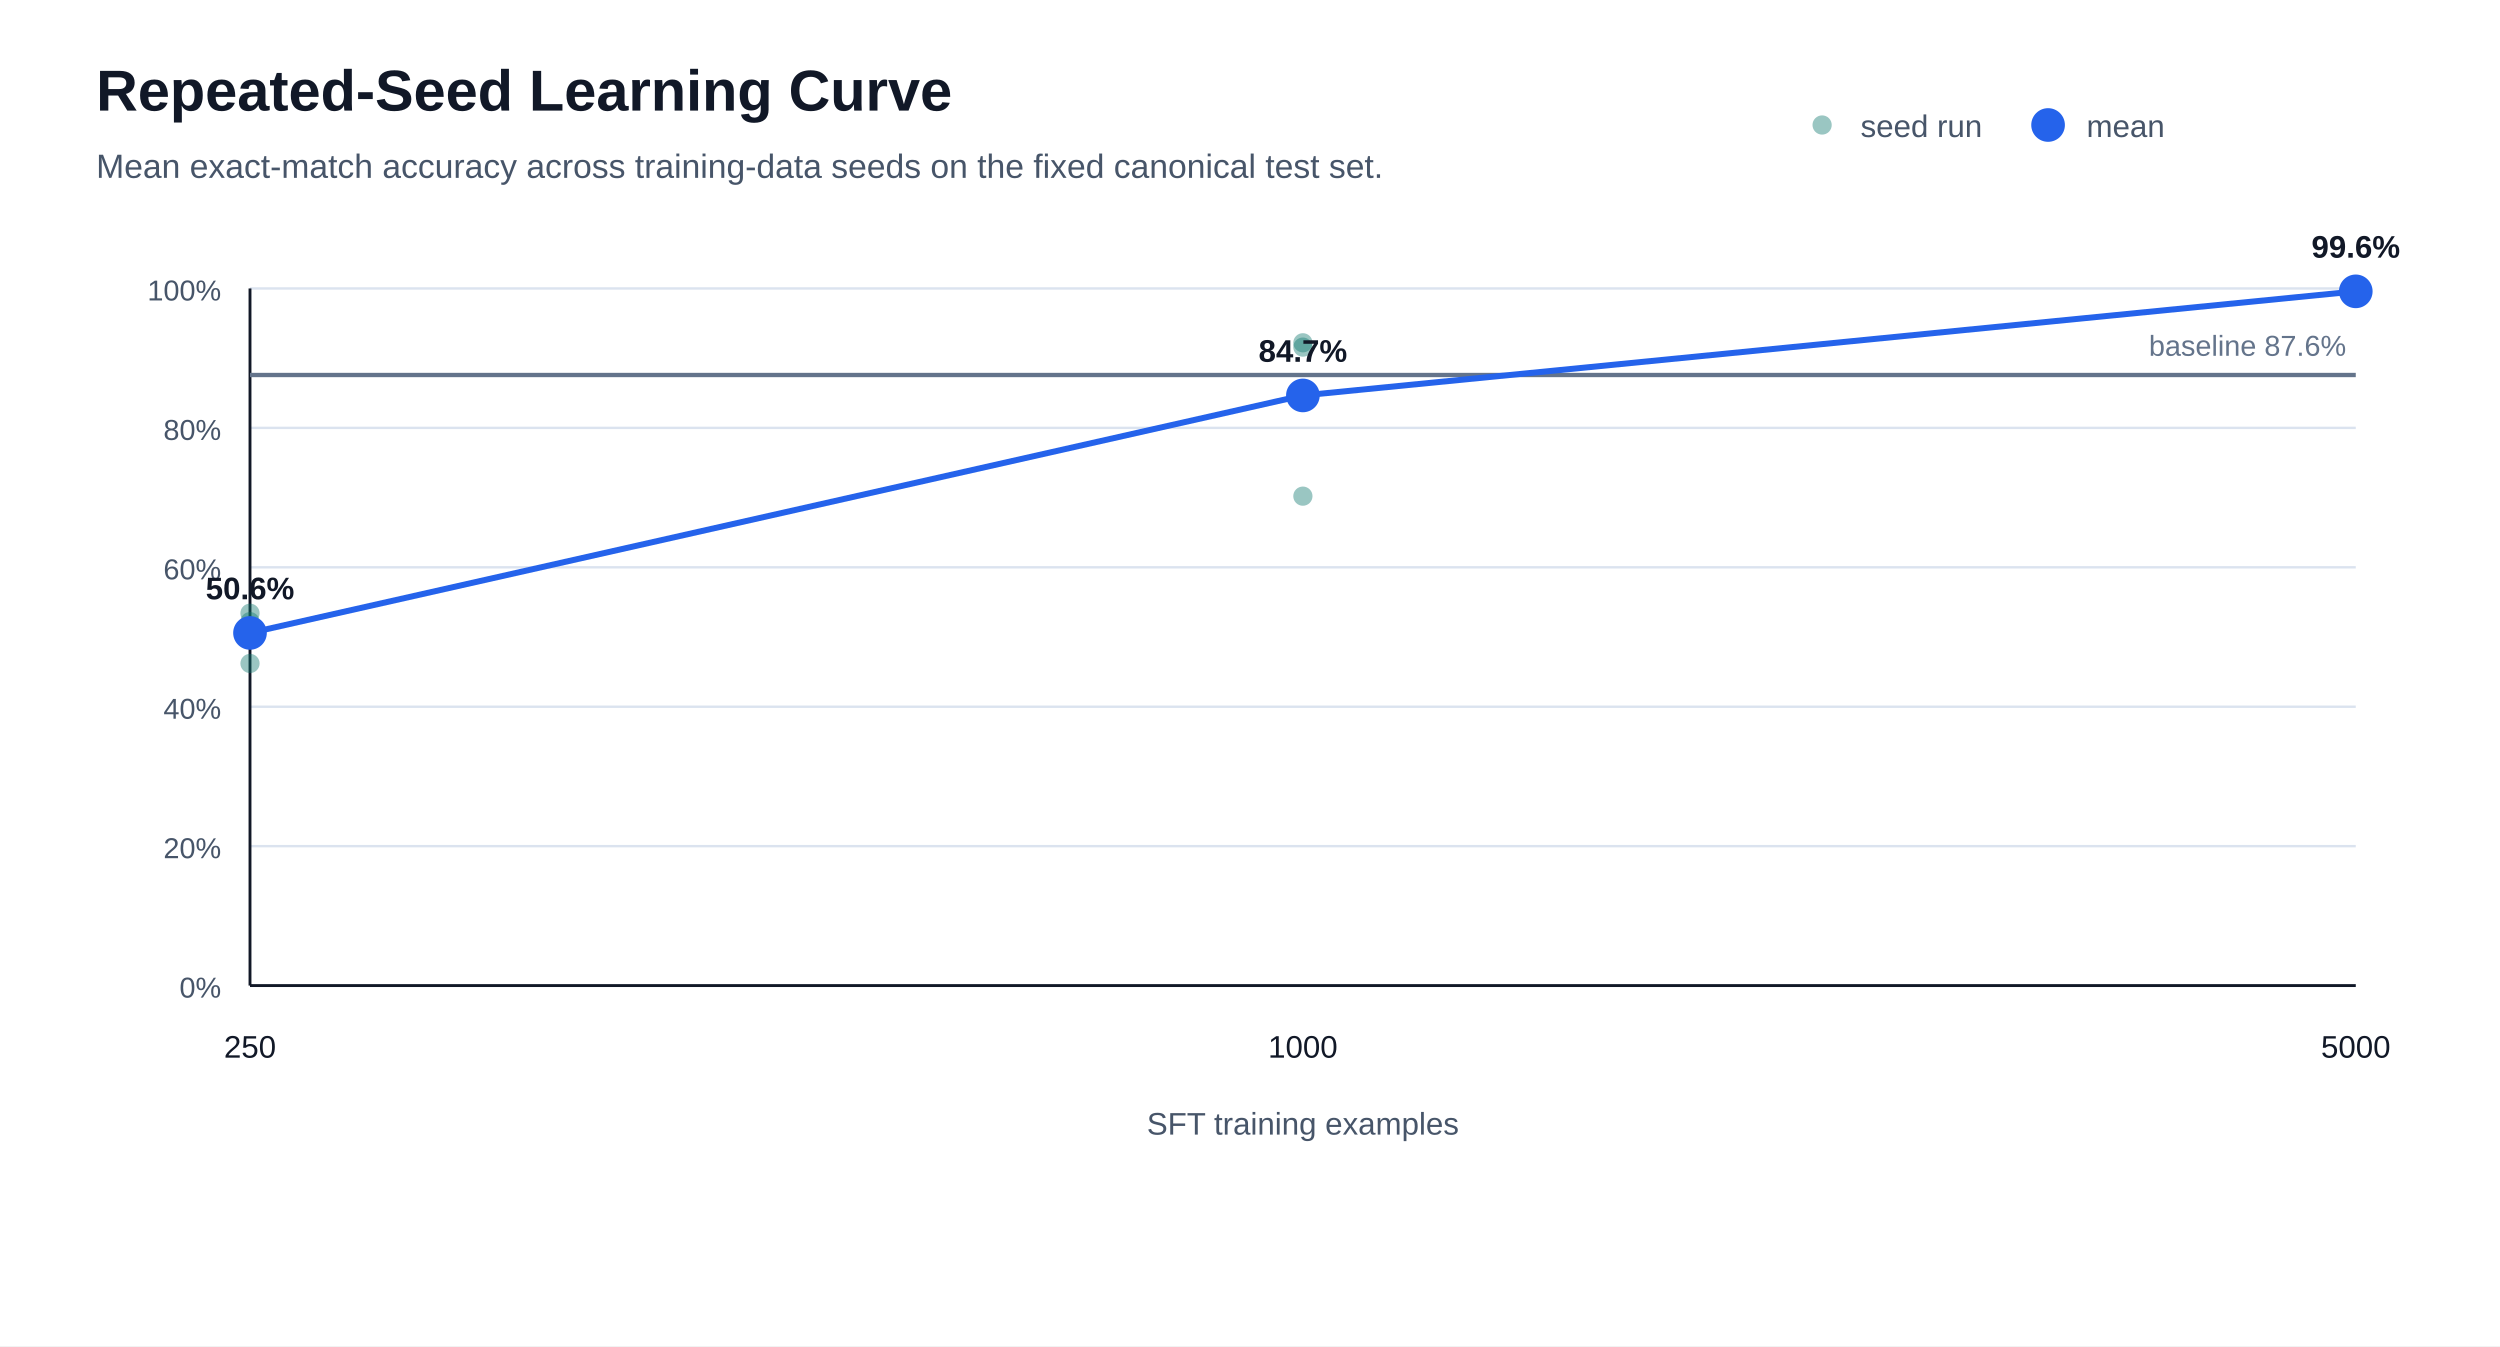
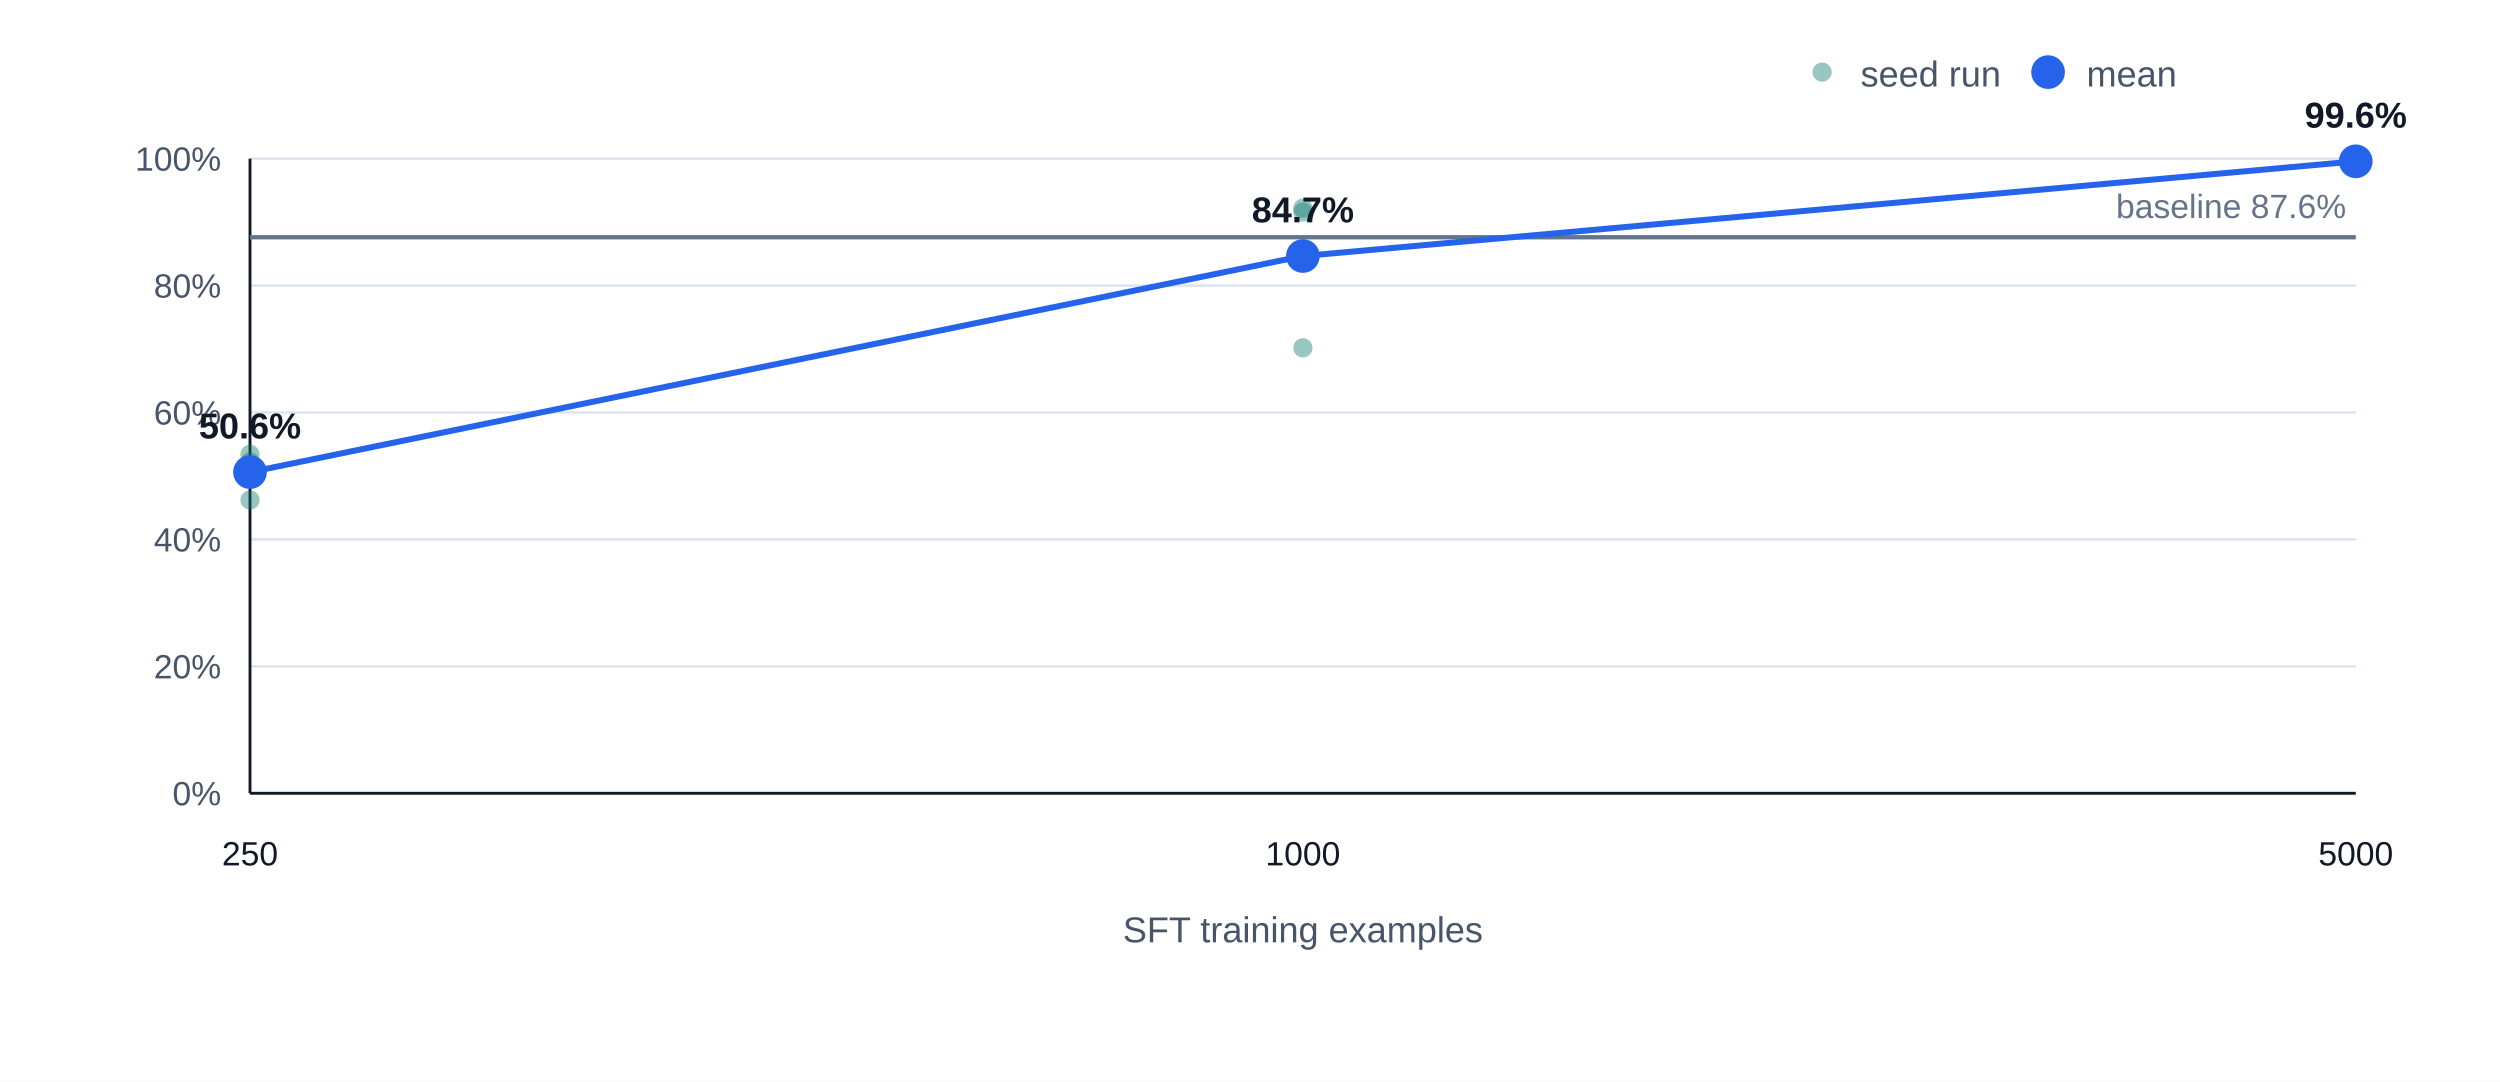
- <svg xmlns="http://www.w3.org/2000/svg" width="1040" height="560" viewBox="0 0 1040 560" role="img" aria-label="Repeated-Seed Learning Curve">
-   <rect x="0.0" y="0.0" width="1040.0" height="560.0" rx="0.0" fill="#ffffff" />
-   <text x="40.0" y="46.0" font-size="24" font-family="Arial, Helvetica, sans-serif" font-weight="700" fill="#111827" text-anchor="start">Repeated-Seed Learning Curve</text>
-   <text x="40.0" y="74.0" font-size="14" font-family="Arial, Helvetica, sans-serif" font-weight="400" fill="#475569" text-anchor="start">Mean exact-match accuracy across training-data seeds on the fixed canonical test set.</text>
-   <line x1="104.0" y1="410.0" x2="980.0" y2="410.0" stroke="#dbe3ef" stroke-width="1.0" />
-   <text x="92.0" y="415.0" font-size="12" font-family="Arial, Helvetica, sans-serif" font-weight="400" fill="#475569" text-anchor="end">0%</text>
-   <line x1="104.0" y1="352.0" x2="980.0" y2="352.0" stroke="#dbe3ef" stroke-width="1.0" />
-   <text x="92.0" y="357.0" font-size="12" font-family="Arial, Helvetica, sans-serif" font-weight="400" fill="#475569" text-anchor="end">20%</text>
-   <line x1="104.0" y1="294.0" x2="980.0" y2="294.0" stroke="#dbe3ef" stroke-width="1.0" />
-   <text x="92.0" y="299.0" font-size="12" font-family="Arial, Helvetica, sans-serif" font-weight="400" fill="#475569" text-anchor="end">40%</text>
-   <line x1="104.0" y1="236.0" x2="980.0" y2="236.0" stroke="#dbe3ef" stroke-width="1.0" />
-   <text x="92.0" y="241.0" font-size="12" font-family="Arial, Helvetica, sans-serif" font-weight="400" fill="#475569" text-anchor="end">60%</text>
-   <line x1="104.0" y1="178.0" x2="980.0" y2="178.0" stroke="#dbe3ef" stroke-width="1.0" />
-   <text x="92.0" y="183.0" font-size="12" font-family="Arial, Helvetica, sans-serif" font-weight="400" fill="#475569" text-anchor="end">80%</text>
-   <line x1="104.0" y1="120.0" x2="980.0" y2="120.0" stroke="#dbe3ef" stroke-width="1.0" />
-   <text x="92.0" y="125.0" font-size="12" font-family="Arial, Helvetica, sans-serif" font-weight="400" fill="#475569" text-anchor="end">100%</text>
-   <line x1="104.0" y1="120.0" x2="104.0" y2="410.0" stroke="#111827" stroke-width="1.2" />
-   <line x1="104.0" y1="410.0" x2="980.0" y2="410.0" stroke="#111827" stroke-width="1.2" />
-   <line x1="104.0" y1="156.0" x2="980.0" y2="156.0" stroke="#64748b" stroke-width="1.8" />
-   <text x="976.0" y="148.0" font-size="12" font-family="Arial, Helvetica, sans-serif" font-weight="400" fill="#64748b" text-anchor="end">baseline 87.6%</text>
-   <circle cx="104.0" cy="255.1" r="4.0" fill="#0f766e" opacity="0.42" />
-   <circle cx="104.0" cy="276.0" r="4.0" fill="#0f766e" opacity="0.42" />
-   <circle cx="104.0" cy="258.6" r="4.0" fill="#0f766e" opacity="0.42" />
-   <circle cx="104.0" cy="263.3" r="7.0" fill="#2563eb" />
-   <text x="104.0" y="249.3" font-size="13" font-family="Arial, Helvetica, sans-serif" font-weight="700" fill="#111827" text-anchor="middle">50.6%</text>
-   <text x="104.0" y="440.0" font-size="13" font-family="Arial, Helvetica, sans-serif" font-weight="400" fill="#111827" text-anchor="middle">250</text>
-   <circle cx="542.0" cy="144.4" r="4.0" fill="#0f766e" opacity="0.42" />
-   <circle cx="542.0" cy="142.6" r="4.0" fill="#0f766e" opacity="0.42" />
-   <circle cx="542.0" cy="206.4" r="4.0" fill="#0f766e" opacity="0.42" />
-   <circle cx="542.0" cy="164.5" r="7.0" fill="#2563eb" />
-   <text x="542.0" y="150.5" font-size="13" font-family="Arial, Helvetica, sans-serif" font-weight="700" fill="#111827" text-anchor="middle">84.7%</text>
-   <text x="542.0" y="440.0" font-size="13" font-family="Arial, Helvetica, sans-serif" font-weight="400" fill="#111827" text-anchor="middle">1000</text>
-   <circle cx="980.0" cy="121.2" r="4.0" fill="#0f766e" opacity="0.42" />
-   <circle cx="980.0" cy="122.3" r="4.0" fill="#0f766e" opacity="0.42" />
-   <circle cx="980.0" cy="120.0" r="4.0" fill="#0f766e" opacity="0.42" />
-   <circle cx="980.0" cy="121.2" r="7.0" fill="#2563eb" />
-   <text x="980.0" y="107.2" font-size="13" font-family="Arial, Helvetica, sans-serif" font-weight="700" fill="#111827" text-anchor="middle">99.6%</text>
-   <text x="980.0" y="440.0" font-size="13" font-family="Arial, Helvetica, sans-serif" font-weight="400" fill="#111827" text-anchor="middle">5000</text>
-   <line x1="104.0" y1="263.3" x2="542.0" y2="164.5" stroke="#2563eb" stroke-width="2.5" />
-   <line x1="542.0" y1="164.5" x2="980.0" y2="121.2" stroke="#2563eb" stroke-width="2.5" />
-   <text x="542.0" y="472.0" font-size="13" font-family="Arial, Helvetica, sans-serif" font-weight="400" fill="#475569" text-anchor="middle">SFT training examples</text>
-   <circle cx="758.0" cy="52.0" r="4.0" fill="#0f766e" opacity="0.42" />
-   <text x="774.0" y="57.0" font-size="13" font-family="Arial, Helvetica, sans-serif" font-weight="400" fill="#475569" text-anchor="start">seed run</text>
-   <circle cx="852.0" cy="52.0" r="7.0" fill="#2563eb" />
-   <text x="868.0" y="57.0" font-size="13" font-family="Arial, Helvetica, sans-serif" font-weight="400" fill="#475569" text-anchor="start">mean</text>
+ <svg xmlns="http://www.w3.org/2000/svg" width="1040" height="450" viewBox="0 0 1040 450" role="img" aria-label="Repeated-Seed Learning Curve">
+   <rect x="0.0" y="0.0" width="1040.0" height="450.0" rx="0.0" fill="#ffffff" />
+   <line x1="104.0" y1="330.0" x2="980.0" y2="330.0" stroke="#dbe3ef" stroke-width="1.0" />
+   <text x="92.0" y="335.0" font-size="14" font-family="Arial, Helvetica, sans-serif" font-weight="400" fill="#475569" text-anchor="end">0%</text>
+   <line x1="104.0" y1="277.2" x2="980.0" y2="277.2" stroke="#dbe3ef" stroke-width="1.0" />
+   <text x="92.0" y="282.2" font-size="14" font-family="Arial, Helvetica, sans-serif" font-weight="400" fill="#475569" text-anchor="end">20%</text>
+   <line x1="104.0" y1="224.4" x2="980.0" y2="224.4" stroke="#dbe3ef" stroke-width="1.0" />
+   <text x="92.0" y="229.4" font-size="14" font-family="Arial, Helvetica, sans-serif" font-weight="400" fill="#475569" text-anchor="end">40%</text>
+   <line x1="104.0" y1="171.6" x2="980.0" y2="171.6" stroke="#dbe3ef" stroke-width="1.0" />
+   <text x="92.0" y="176.6" font-size="14" font-family="Arial, Helvetica, sans-serif" font-weight="400" fill="#475569" text-anchor="end">60%</text>
+   <line x1="104.0" y1="118.8" x2="980.0" y2="118.8" stroke="#dbe3ef" stroke-width="1.0" />
+   <text x="92.0" y="123.8" font-size="14" font-family="Arial, Helvetica, sans-serif" font-weight="400" fill="#475569" text-anchor="end">80%</text>
+   <line x1="104.0" y1="66.0" x2="980.0" y2="66.0" stroke="#dbe3ef" stroke-width="1.0" />
+   <text x="92.0" y="71.0" font-size="14" font-family="Arial, Helvetica, sans-serif" font-weight="400" fill="#475569" text-anchor="end">100%</text>
+   <line x1="104.0" y1="66.0" x2="104.0" y2="330.0" stroke="#111827" stroke-width="1.2" />
+   <line x1="104.0" y1="330.0" x2="980.0" y2="330.0" stroke="#111827" stroke-width="1.2" />
+   <line x1="104.0" y1="98.7" x2="980.0" y2="98.7" stroke="#64748b" stroke-width="1.8" />
+   <text x="976.0" y="90.7" font-size="14" font-family="Arial, Helvetica, sans-serif" font-weight="400" fill="#64748b" text-anchor="end">baseline 87.6%</text>
+   <circle cx="104.0" cy="189.0" r="4.0" fill="#0f766e" opacity="0.42" />
+   <circle cx="104.0" cy="208.0" r="4.0" fill="#0f766e" opacity="0.42" />
+   <circle cx="104.0" cy="192.2" r="4.0" fill="#0f766e" opacity="0.42" />
+   <circle cx="104.0" cy="196.4" r="7.0" fill="#2563eb" />
+   <text x="104.0" y="182.4" font-size="15" font-family="Arial, Helvetica, sans-serif" font-weight="700" fill="#111827" text-anchor="middle">50.6%</text>
+   <text x="104.0" y="360.0" font-size="14" font-family="Arial, Helvetica, sans-serif" font-weight="400" fill="#111827" text-anchor="middle">250</text>
+   <circle cx="542.0" cy="88.2" r="4.0" fill="#0f766e" opacity="0.42" />
+   <circle cx="542.0" cy="86.6" r="4.0" fill="#0f766e" opacity="0.42" />
+   <circle cx="542.0" cy="144.7" r="4.0" fill="#0f766e" opacity="0.42" />
+   <circle cx="542.0" cy="106.5" r="7.0" fill="#2563eb" />
+   <text x="542.0" y="92.5" font-size="15" font-family="Arial, Helvetica, sans-serif" font-weight="700" fill="#111827" text-anchor="middle">84.7%</text>
+   <text x="542.0" y="360.0" font-size="14" font-family="Arial, Helvetica, sans-serif" font-weight="400" fill="#111827" text-anchor="middle">1000</text>
+   <circle cx="980.0" cy="67.1" r="4.0" fill="#0f766e" opacity="0.42" />
+   <circle cx="980.0" cy="68.1" r="4.0" fill="#0f766e" opacity="0.42" />
+   <circle cx="980.0" cy="66.0" r="4.0" fill="#0f766e" opacity="0.42" />
+   <circle cx="980.0" cy="67.1" r="7.0" fill="#2563eb" />
+   <text x="980.0" y="53.1" font-size="15" font-family="Arial, Helvetica, sans-serif" font-weight="700" fill="#111827" text-anchor="middle">99.6%</text>
+   <text x="980.0" y="360.0" font-size="14" font-family="Arial, Helvetica, sans-serif" font-weight="400" fill="#111827" text-anchor="middle">5000</text>
+   <line x1="104.0" y1="196.4" x2="542.0" y2="106.5" stroke="#2563eb" stroke-width="2.5" />
+   <line x1="542.0" y1="106.5" x2="980.0" y2="67.1" stroke="#2563eb" stroke-width="2.5" />
+   <text x="542.0" y="392.0" font-size="15" font-family="Arial, Helvetica, sans-serif" font-weight="400" fill="#475569" text-anchor="middle">SFT training examples</text>
+   <circle cx="758.0" cy="30.0" r="4.0" fill="#0f766e" opacity="0.42" />
+   <text x="774.0" y="36.0" font-size="15" font-family="Arial, Helvetica, sans-serif" font-weight="400" fill="#475569" text-anchor="start">seed run</text>
+   <circle cx="852.0" cy="30.0" r="7.0" fill="#2563eb" />
+   <text x="868.0" y="36.0" font-size="15" font-family="Arial, Helvetica, sans-serif" font-weight="400" fill="#475569" text-anchor="start">mean</text>
</svg>
